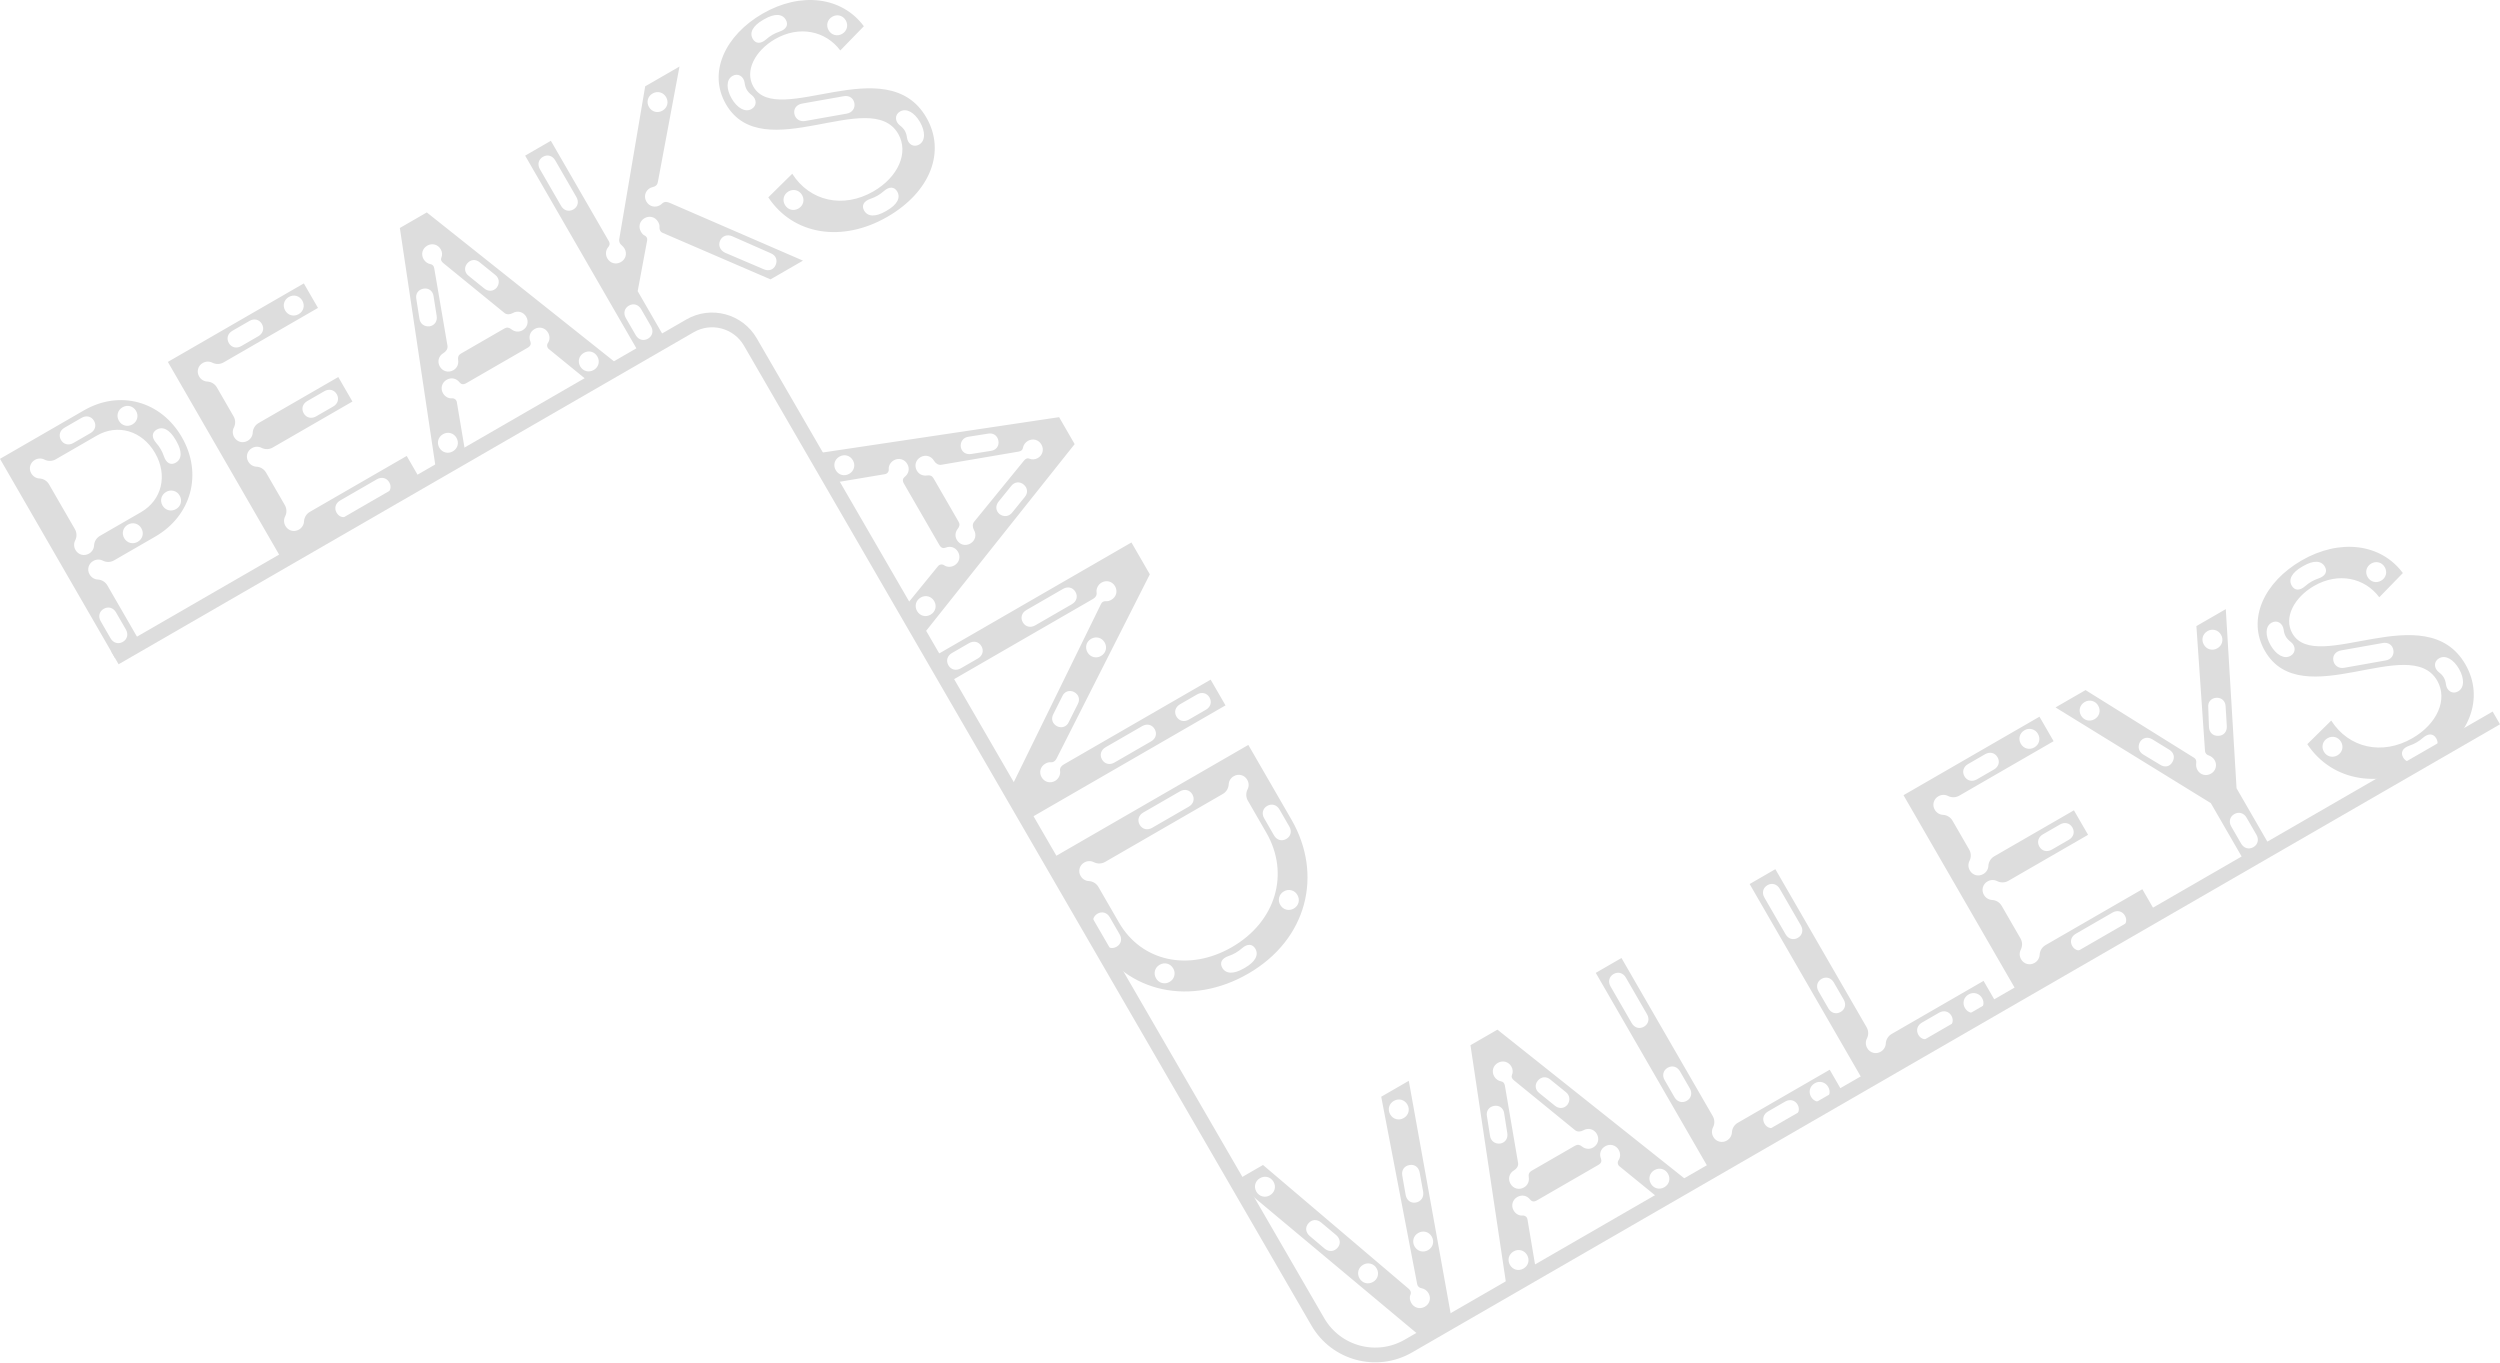
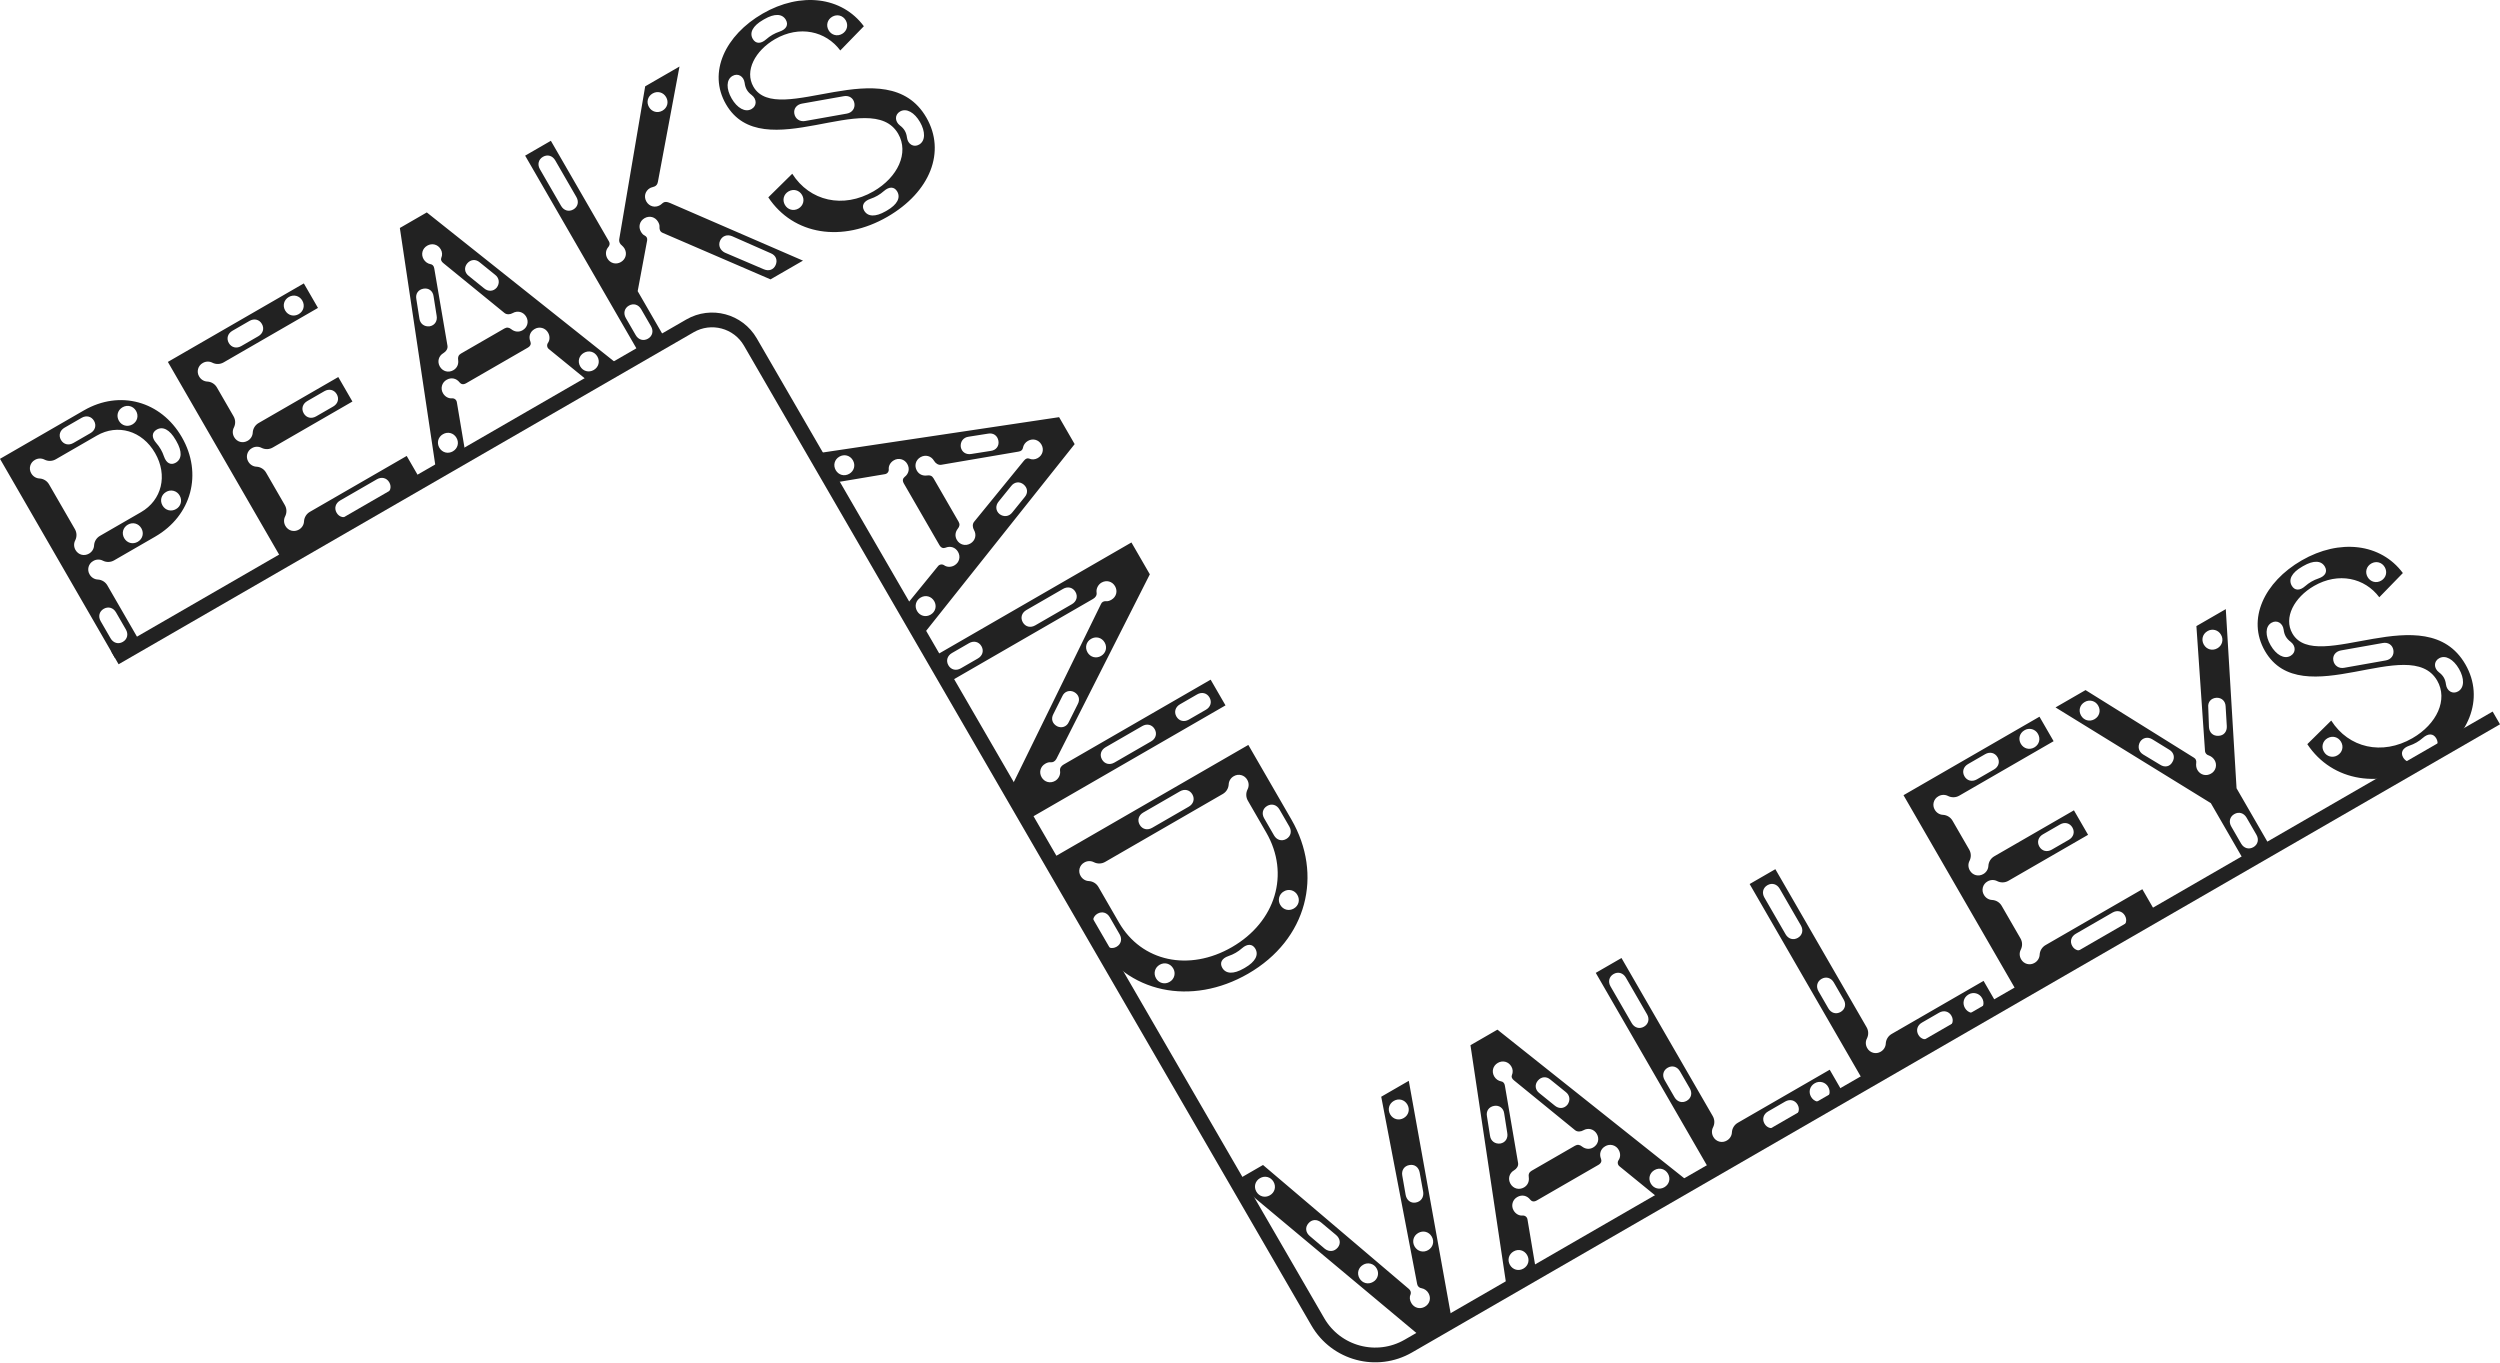
<svg xmlns="http://www.w3.org/2000/svg" id="uuid-52abb6f7-c17a-470b-969d-ede2e11ae9a1" data-name="レイヤー 1" width="339.387" height="184.942" viewBox="0 0 339.387 184.942">
  <defs>
-     <filter id="displacement-01">
-       <feTurbulence type="fractalNoise" baseFrequency="0.05" numOctaves="3" result="noise" />
-       <feDisplacementMap in2="noise" in="SourceGraphic" scale="2" />
-     </filter>
-     <filter id="displacement-02">
-       <feTurbulence type="fractalNoise" baseFrequency="0.08" numOctaves="3" result="noise" />
-       <feDisplacementMap in2="noise" in="SourceGraphic" scale="5" />
-     </filter>
    <style>
      .uuid-7cbbb1c2-2bc4-4667-9945-9eab3d6a79e4 {
-         fill: #dddddd;
+         fill: #222222;
        stroke-width: 0px;
-         will-change: filter;
-         @media (prefers-reduced-motion: no-preference) {
-           animation: 
-             displacement 0.3s linear 0.2s both infinite;
-         }
      }

      .uuid-d120ab1a-add1-4bc7-9344-d2ebf9e6a4f9 {
        fill: none;
-         stroke: #dddddd;
+         stroke: #222222;
        stroke-miterlimit: 10;
        stroke-width: 2px;
-         will-change: filter;
-         @media (prefers-reduced-motion: no-preference) {
-           animation: 
-             displacement 0.3s linear 0.2s both infinite;
-         }
-       }
-       @keyframes displacement {
-         0% {
-           filter: url(#displacement-01);
-         }
-         100% {
-           filter: url(#displacement-02);
-         }
      }
    </style>
  </defs>
  <path d="m338.887 97.463-147.695 85.272a9 9 0 0 1-12.288-3.284l-77.04-133.025a6 6 0 0 0-8.191-2.19L15.6 89.312" class="uuid-d120ab1a-add1-4bc7-9344-d2ebf9e6a4f9" />
  <path d="m0 62.289 11.391-6.577c4.864-2.808 10.462-1.273 13.294 3.633 2.856 4.947 1.328 10.652-3.62 13.508l-5.57 3.216a1.596 1.596 0 0 1-1.524.048 1.352 1.352 0 0 0-1.31.036 1.312 1.312 0 0 0-.492 1.836c.24.416.664.67 1.117.686a1.595 1.595 0 0 1 1.295.804l4.512 7.816-3.492 2.016L0 62.289ZM13.668 84.33l1.344 2.328c.36.624 1.04.84 1.663.48s.776-1.056.416-1.68l-1.344-2.328c-.36-.624-1.04-.841-1.664-.481s-.775 1.057-.415 1.681Zm-.897-10.29a1.596 1.596 0 0 1 .803-1.296l5.571-3.217c2.827-1.632 3.658-4.994 1.906-8.029s-5.08-3.996-7.906-2.364L7.574 62.35a1.596 1.596 0 0 1-1.524.049 1.352 1.352 0 0 0-1.31.035 1.312 1.312 0 0 0-.492 1.836c.24.416.664.67 1.117.686a1.596 1.596 0 0 1 1.295.804l3.505 6.07c.287.498.278 1.059.048 1.524-.212.4-.204.894.036 1.31.384.665 1.17.876 1.836.492.415-.24.67-.664.686-1.117ZM9.958 60.141l2.328-1.344c.623-.36.84-1.04.48-1.663-.36-.624-1.057-.775-1.68-.415l-2.328 1.344c-.624.36-.841 1.04-.481 1.663.36.624 1.057.776 1.68.415Zm9.233 11.576c-.384-.665-1.171-.876-1.836-.492s-.876 1.17-.492 1.836c.384.665 1.17.876 1.836.492s.876-1.171.492-1.836Zm5.196-4.441a1.312 1.312 0 0 0-1.836-.492c-.665.384-.876 1.17-.492 1.836s1.171.876 1.836.492a1.312 1.312 0 0 0 .492-1.836ZM18.47 55.782c-.384-.665-1.17-.876-1.836-.492s-.876 1.17-.492 1.836 1.17.876 1.836.492.876-1.171.492-1.836Zm5.472 4.102-.096-.167c-.816-1.413-1.747-1.873-2.578-1.393-.665.384-.71 1.074-.063 1.81a5.214 5.214 0 0 1 1.055 1.829c.314.928.935 1.234 1.6.85.831-.48.898-1.516.082-2.93ZM22.788 49.132l18.459-10.657 1.92 3.326-12.805 7.393a1.596 1.596 0 0 1-1.524.048 1.352 1.352 0 0 0-1.31.036 1.312 1.312 0 0 0-.491 1.836c.24.415.663.67 1.116.685a1.596 1.596 0 0 1 1.295.804l2.256 3.908c.289.499.28 1.059.05 1.524-.213.4-.205.894.035 1.31.384.665 1.17.876 1.836.492.416-.24.67-.664.686-1.117a1.596 1.596 0 0 1 .803-1.295l10.81-6.24 1.92 3.325-10.81 6.24a1.596 1.596 0 0 1-1.523.05 1.352 1.352 0 0 0-1.31.035 1.312 1.312 0 0 0-.492 1.836c.24.416.664.67 1.117.685a1.596 1.596 0 0 1 1.295.805l2.544 4.406c.288.5.279 1.059.049 1.524-.213.4-.205.894.035 1.31.385.665 1.171.876 1.836.492.416-.24.67-.664.686-1.116a1.596 1.596 0 0 1 .804-1.296l13.137-7.585 1.968 3.41-18.79 10.848-15.602-27.022Zm9.958-2.146 2.328-1.345c.623-.36.841-1.04.48-1.663-.359-.623-1.057-.775-1.68-.415l-2.328 1.344c-.624.36-.84 1.04-.481 1.663.36.624 1.057.776 1.68.416Zm14.631 23.037 4.989-2.88c.623-.36.84-1.04.48-1.663s-1.057-.776-1.68-.416l-4.99 2.88c-.623.36-.84 1.04-.48 1.664s1.057.775 1.681.415ZM42.91 56.527l2.329-1.344c.623-.36.84-1.04.48-1.664-.36-.623-1.057-.775-1.68-.415l-2.329 1.344c-.623.36-.84 1.04-.48 1.663.36.624 1.057.776 1.68.416ZM41.042 40.81c-.384-.665-1.17-.876-1.836-.492s-.876 1.17-.492 1.836 1.171.876 1.836.492.876-1.171.492-1.836ZM54.281 30.95l3.659-2.113 26.244 20.878-3.991 2.304-5.653-4.607a.618.618 0 0 1-.159-.851c.278-.382.287-.942.023-1.399a1.312 1.312 0 0 0-1.835-.492c-.624.36-.841 1.04-.564 1.711.102.273.055.578-.36.818l-8.356 4.824c-.416.24-.702.128-.888-.097-.443-.576-1.14-.728-1.764-.368a1.312 1.312 0 0 0-.492 1.837c.264.457.753.728 1.224.679.321-.02.614.2.657.563l1.205 7.175-3.991 2.304-4.959-33.167Zm7.69 28.486c-.385-.666-1.172-.876-1.837-.492s-.876 1.17-.492 1.836c.384.665 1.17.876 1.836.492s.876-1.171.492-1.836Zm.226-10.552c-.067-.405.045-.691.377-.883l5.904-3.408c.332-.192.636-.146.953.115.406.32.972.436 1.513.124.665-.384.876-1.171.492-1.836s-1.171-.876-1.836-.492c-.333.192-.803.242-1.12-.02l-8.277-6.75c-.292-.219-.395-.492-.3-.713a1.275 1.275 0 0 0-.071-1.179c-.384-.665-1.171-.876-1.836-.492s-.876 1.17-.492 1.836c.216.374.574.611.944.675.238.028.465.23.508.593l1.792 10.495c.067.405-.211.787-.544.98-.665.383-.876 1.17-.492 1.835s1.17.876 1.836.492c.54-.312.723-.86.649-1.372Zm-2.92-6.019-.417-2.642c-.087-.726-.672-1.164-1.374-1.035-.702.128-1.099.69-.97 1.39l.416 2.643c.087.726.672 1.164 1.398 1.077.702-.128 1.075-.73.947-1.433Zm7.924-5.572-2.08-1.682c-.544-.462-1.228-.4-1.69.144-.462.544-.376 1.27.21 1.708l2.08 1.682c.543.462 1.252.44 1.714-.103.437-.586.35-1.311-.234-1.75Zm13.893 11.102c-.384-.666-1.171-.876-1.836-.492s-.877 1.17-.492 1.836c.383.665 1.17.876 1.836.492s.876-1.171.492-1.836ZM71.29 21.13l3.493-2.017 7.896 13.677c.144.25.098.554-.145.805-.32.406-.37.99-.082 1.489.384.665 1.17.876 1.836.492s.876-1.171.492-1.836a1.718 1.718 0 0 0-.348-.41c-.293-.219-.419-.534-.372-.837l3.527-20.773 4.657-2.688-2.932 15.66c-.128.74-.735.647-1.068.84-.665.383-.876 1.17-.492 1.835s1.17.876 1.836.492c.416-.24.497-.675 1.38-.298l18.04 7.821-4.406 2.544-14.616-6.305c-.352-.13-.478-.445-.456-.79.029-.239-.05-.47-.194-.72-.384-.665-1.17-.876-1.836-.492s-.876 1.17-.492 1.836c.144.25.306.434.526.528.245.136.365.343.32.647l-1.286 6.895 3.816 6.61-3.492 2.016L71.291 21.13Zm6.962 5.624-2.88-4.988c-.36-.624-1.04-.841-1.663-.48s-.776 1.056-.416 1.68l2.88 4.989c.36.623 1.04.84 1.664.48s.775-1.057.415-1.68Zm6.706 16.417 1.344 2.327c.36.624 1.04.841 1.664.481s.775-1.057.415-1.68l-1.344-2.329c-.36-.623-1.04-.84-1.663-.48s-.776 1.057-.416 1.68Zm19.712-8.776-5.28-2.328c-.662-.283-1.358-.048-1.64.614-.284.663.035 1.31.655 1.617l5.297 2.263c.663.283 1.317.071 1.6-.59.282-.663.03-1.293-.632-1.576ZM90.428 13.184c-.384-.665-1.17-.876-1.836-.492s-.876 1.171-.492 1.836 1.17.876 1.836.492.876-1.17.492-1.836ZM104.3 26.792l3.25-3.205c2.374 3.728 6.91 4.768 11.025 2.392 3.326-1.92 4.848-5.238 3.36-7.815-3.72-6.444-18.39 4.63-23.383-4.017-2.496-4.323-.09-9.371 4.983-12.3 5.155-2.976 10.743-2.322 13.738 1.714l-3.2 3.29c-1.965-2.636-5.542-3.454-8.868-1.534-2.66 1.537-4.172 4.294-2.924 6.456 3.264 5.654 18.102-5.13 23.478 4.183 2.664 4.614.563 10.095-5.298 13.48-6.112 3.528-12.755 2.486-16.16-2.644Zm2.256 1.026c.384.665 1.17.877 1.836.493s.876-1.172.492-1.837-1.17-.875-1.836-.491-.876 1.17-.492 1.835Zm-4.508-14.913c-.586-.438-.873-.936-.96-1.663-.117-.874-.9-1.365-1.648-.933-.873.504-.861 1.772-.117 3.06.744 1.29 1.836 1.934 2.71 1.43.748-.432.714-1.355.015-1.894Zm12.505.153-5.683 1.008c-.701.128-1.163.672-1.035 1.374.128.702.755 1.116 1.457.988l5.682-1.008c.702-.128 1.14-.713 1.012-1.416-.129-.702-.731-1.074-1.433-.946Zm-10.8-10.45-.167.097c-1.413.816-1.874 1.747-1.394 2.578.384.665 1.076.71 1.81.064a5.217 5.217 0 0 1 1.83-1.057c.928-.313 1.234-.934.85-1.599-.48-.831-1.516-.898-2.93-.082Zm16.24 23.329a5.234 5.234 0 0 1-1.83 1.056c-.927.313-1.234.934-.85 1.6.48.83 1.516.898 2.93.082l.166-.096c1.414-.817 1.874-1.748 1.394-2.579-.384-.665-1.075-.71-1.81-.063Zm-7.505-21.83c.384.664 1.171.875 1.836.491s.876-1.17.492-1.836-1.17-.876-1.836-.492-.876 1.171-.492 1.836Zm12.405 12.46c-.744-1.29-1.837-1.933-2.71-1.43-.748.433-.714 1.355-.015 1.894.585.438.873.937.96 1.663.117.875.899 1.366 1.648.934.873-.504.86-1.773.117-3.061ZM143.778 56.632l2.112 3.659-20.877 26.244-2.304-3.991 4.607-5.653a.618.618 0 0 1 .85-.159c.383.278.942.287 1.4.023.665-.384.876-1.17.492-1.835-.36-.624-1.04-.841-1.712-.564-.273.102-.577.055-.817-.36l-4.824-8.356c-.24-.416-.128-.702.097-.888.575-.443.727-1.14.367-1.764a1.312 1.312 0 0 0-1.836-.492c-.457.264-.729.753-.68 1.224.02.321-.199.614-.562.657l-7.175 1.205-2.305-3.991 33.167-4.959Zm-28.486 7.69c.665-.385.876-1.172.492-1.837s-1.171-.876-1.837-.492c-.664.384-.875 1.17-.491 1.836s1.17.876 1.836.492Zm11.04 19.123c.666-.384.877-1.171.493-1.836s-1.171-.877-1.837-.492c-.664.383-.875 1.17-.491 1.836s1.17.876 1.836.492Zm-.488-18.897c.404-.068.69.045.882.377l3.409 5.904c.192.332.146.636-.115.953-.32.406-.436.972-.124 1.513.384.665 1.17.876 1.836.492s.876-1.171.492-1.836c-.192-.333-.242-.803.019-1.12l6.75-8.277c.22-.292.493-.395.714-.3.376.17.804.145 1.178-.071.666-.384.876-1.171.492-1.836s-1.17-.876-1.836-.492a1.375 1.375 0 0 0-.674.943c-.029.239-.23.466-.593.51l-10.496 1.79c-.404.068-.787-.21-.979-.543-.384-.665-1.17-.876-1.836-.492s-.876 1.17-.492 1.836c.312.54.86.723 1.373.65Zm6.018-2.92 2.642-.417c.726-.087 1.164-.672 1.036-1.374-.128-.702-.69-1.099-1.392-.97l-2.642.416c-.726.087-1.163.672-1.077 1.398.128.702.731 1.075 1.433.947Zm5.573 7.923 1.682-2.08c.462-.543.4-1.227-.145-1.69-.543-.461-1.27-.375-1.708.21l-1.681 2.08c-.462.544-.441 1.253.103 1.715.585.437 1.31.35 1.749-.235ZM153.598 73.642l2.497 4.323-12.69 25.065c-.195.334-.445.478-.79.456-.238-.03-.47.05-.72.193-.665.384-.876 1.171-.492 1.836s1.171.877 1.836.493c.458-.265.747-.82.673-1.332-.067-.404.152-.697.484-.889l19.955-11.52 2.017 3.491-27.023 15.602-2.304-3.991 12.415-25.35c.112-.285.361-.43.707-.407.238.029.47-.05.72-.194.664-.384.875-1.171.491-1.836s-1.171-.876-1.836-.492c-.457.264-.746.819-.673 1.33.067.405-.152.698-.484.89l-19.789 11.425-2.016-3.492 27.022-15.601Zm-23.169 17.09 2.328-1.344c.624-.36.841-1.04.481-1.663s-1.057-.776-1.681-.416l-2.328 1.344c-.624.36-.84 1.04-.48 1.664s1.057.775 1.68.415Zm14.674 7.27 1.21-2.416c.348-.645.137-1.3-.508-1.647-.62-.308-1.316-.072-1.599.59l-1.21 2.417c-.348.645-.136 1.299.508 1.647.62.307 1.316.072 1.6-.59ZM140.532 84.9l4.988-2.88c.624-.36.84-1.04.48-1.664s-1.056-.775-1.68-.415l-4.989 2.88c-.623.36-.84 1.04-.48 1.663s1.057.776 1.68.416Zm10.752 18.624 4.989-2.88c.624-.36.84-1.04.48-1.663s-1.056-.776-1.68-.416l-4.989 2.88c-.623.36-.84 1.04-.48 1.664s1.057.775 1.68.415Zm-1.815-14.473c.666-.384.876-1.17.492-1.835s-1.17-.876-1.836-.492-.876 1.17-.492 1.836 1.171.875 1.836.491Zm11.918 8.64 2.328-1.343c.623-.36.84-1.04.48-1.664s-1.057-.775-1.68-.415l-2.328 1.344c-.624.36-.841 1.04-.481 1.663s1.057.776 1.68.416ZM169.467 101.127l5.857 10.144c4.296 7.442 2.18 16.257-5.885 20.914-7.65 4.416-16.505 2.711-20.753-4.648l-6.241-10.809 27.022-15.601Zm-20.89 24.59 1.343 2.328c.36.623 1.04.84 1.664.48s.775-1.057.415-1.68l-1.344-2.329c-.36-.624-1.04-.84-1.663-.48s-.776 1.056-.416 1.68Zm-.754-6.107a1.597 1.597 0 0 1 1.296.805l2.784 4.822c3.072 5.321 9.52 6.698 15.34 3.337 5.945-3.432 7.9-9.937 4.659-15.549l-2.496-4.323a1.597 1.597 0 0 1-.049-1.525 1.35 1.35 0 0 0-.035-1.31 1.313 1.313 0 0 0-1.836-.492 1.35 1.35 0 0 0-.686 1.117 1.595 1.595 0 0 1-.804 1.296l-15.964 9.217a1.595 1.595 0 0 1-1.524.048 1.35 1.35 0 0 0-1.31.035 1.313 1.313 0 0 0-.492 1.837c.24.415.664.67 1.117.685Zm10.951 13.688a1.313 1.313 0 0 0 .492-1.836c-.384-.665-1.171-.876-1.836-.492s-.876 1.171-.493 1.836a1.313 1.313 0 0 0 1.837.492Zm-2.374-20.913 4.989-2.88c.624-.36.84-1.04.48-1.664s-1.057-.775-1.68-.415l-4.989 2.88c-.624.36-.84 1.04-.48 1.664s1.057.776 1.68.415Zm12.458 19.082.166-.096c1.414-.816 1.874-1.747 1.394-2.578-.384-.665-1.075-.71-1.81-.064a5.232 5.232 0 0 1-1.83 1.056c-.927.314-1.233.935-.85 1.6.48.83 1.517.898 2.93.082Zm5.437-10.457a1.313 1.313 0 0 0-.491 1.837c.383.665 1.17.876 1.836.492s.875-1.171.492-1.836a1.312 1.312 0 0 0-1.837-.493Zm-2.681-9.925 1.344 2.328c.36.624 1.04.841 1.663.481.624-.36.775-1.057.415-1.68l-1.344-2.329c-.36-.623-1.04-.84-1.663-.48-.624.36-.775 1.057-.415 1.68ZM167.636 160.36l3.824-2.208 19.808 16.833c.227.202.33.475.218.761-.172.377-.105.781.112 1.155.384.665 1.17.876 1.836.492s.876-1.17.492-1.836a1.376 1.376 0 0 0-.944-.675.683.683 0 0 1-.592-.545l-4.882-25.45 3.741-2.16 5.874 32.638-3.991 2.305-25.496-21.31Zm5.252.071c-.384-.665-1.171-.875-1.836-.491s-.877 1.17-.493 1.836 1.172.876 1.837.492.876-1.171.492-1.837Zm8.499 7.233-2.038-1.706c-.544-.462-1.253-.44-1.714.103-.504.568-.376 1.27.168 1.732l2.062 1.747c.585.439 1.27.376 1.732-.168.462-.544.334-1.246-.21-1.708Zm5.498 4.53a1.312 1.312 0 0 0-1.836-.491c-.665.384-.876 1.17-.492 1.835s1.17.877 1.836.493a1.312 1.312 0 0 0 .492-1.837Zm7.483-4.32c-.384-.665-1.17-.876-1.836-.492s-.876 1.171-.492 1.836 1.17.876 1.836.492.876-1.17.492-1.836Zm-1.158-6.039-.482-2.659c-.129-.701-.672-1.164-1.416-1.011-.702.128-1.075.73-.946 1.433l.458 2.618c.128.702.672 1.164 1.374 1.035.702-.128 1.099-.69 1.012-1.416Zm-2.155-11.892c-.384-.665-1.171-.876-1.836-.492s-.876 1.17-.492 1.836 1.17.876 1.836.492.876-1.171.492-1.836ZM199.624 141.892l3.658-2.113 26.244 20.878-3.99 2.304-5.654-4.607a.618.618 0 0 1-.159-.85c.279-.383.288-.942.023-1.4a1.312 1.312 0 0 0-1.835-.492c-.624.36-.841 1.04-.564 1.712.102.273.056.577-.36.817l-8.356 4.824c-.416.24-.702.128-.887-.097-.444-.576-1.14-.727-1.765-.367a1.313 1.313 0 0 0-.492 1.836c.264.457.754.729 1.224.679.321-.02.614.2.658.563l1.204 7.175-3.99 2.305-4.96-33.167Zm7.688 28.486c-.383-.665-1.17-.876-1.836-.492s-.876 1.171-.492 1.836c.384.666 1.171.876 1.836.492s.877-1.17.492-1.836Zm.228-10.552c-.068-.404.044-.69.376-.883l5.904-3.408c.332-.192.636-.146.953.115.406.32.972.436 1.513.124.665-.384.876-1.17.492-1.836s-1.171-.876-1.836-.492c-.333.192-.803.242-1.12-.019l-8.276-6.75c-.293-.22-.396-.493-.301-.714a1.275 1.275 0 0 0-.071-1.179c-.384-.665-1.171-.876-1.836-.492s-.876 1.171-.492 1.836c.216.375.574.611.944.675.238.029.465.23.509.593l1.79 10.495c.068.405-.21.788-.543.98-.665.384-.875 1.17-.491 1.836s1.17.876 1.835.492c.54-.312.723-.86.65-1.373Zm-2.921-6.019-.417-2.641c-.086-.726-.672-1.164-1.374-1.036-.702.128-1.098.69-.97 1.392l.416 2.642c.087.725.672 1.163 1.399 1.077.702-.128 1.074-.731.946-1.434Zm7.924-5.572-2.08-1.682c-.543-.462-1.228-.4-1.69.145-.462.543-.375 1.27.21 1.707l2.08 1.682c.544.462 1.252.441 1.714-.103.438-.585.351-1.311-.234-1.749Zm13.893 11.102c-.384-.665-1.17-.876-1.836-.492s-.876 1.171-.492 1.836c.384.666 1.17.876 1.836.492s.876-1.17.492-1.836ZM216.633 132.071l3.492-2.016 12.385 21.452c.288.499.279 1.058.048 1.524-.212.4-.204.894.036 1.31a1.313 1.313 0 0 0 1.836.491c.416-.24.67-.663.686-1.116a1.597 1.597 0 0 1 .804-1.296l12.472-7.2 1.968 3.409-18.126 10.465-15.601-27.023Zm6.962 5.626-2.88-4.989c-.36-.623-1.04-.84-1.664-.48s-.775 1.057-.415 1.68l2.88 4.989c.36.624 1.04.84 1.663.48s.776-1.057.416-1.68Zm5.808 10.06-1.344-2.328c-.36-.623-1.04-.84-1.664-.48s-.775 1.057-.415 1.68l1.344 2.329c.36.623 1.04.84 1.664.48s.775-1.057.415-1.68Zm11.819 5.206 2.328-1.345c.623-.36.841-1.04.48-1.663s-1.057-.775-1.68-.416l-2.328 1.345c-.624.36-.841 1.04-.481 1.663s1.057.776 1.68.416Zm6.966-5.408a1.313 1.313 0 0 0-1.836-.492c-.666.384-.877 1.171-.493 1.836s1.171.876 1.837.492c.665-.384.876-1.17.492-1.836ZM237.521 120.012l3.492-2.017 12.385 21.452c.288.499.279 1.059.049 1.524-.213.4-.205.894.035 1.31a1.313 1.313 0 0 0 1.836.492c.416-.24.67-.664.686-1.117a1.595 1.595 0 0 1 .804-1.295l12.472-7.201 1.968 3.409-18.126 10.465-15.6-27.022Zm6.961 5.625-2.88-4.988c-.36-.624-1.04-.841-1.662-.482-.625.36-.776 1.058-.416 1.681l2.88 4.989c.36.624 1.04.841 1.664.48.623-.36.774-1.056.414-1.68Zm5.809 10.061-1.344-2.328c-.36-.624-1.04-.841-1.663-.482-.624.36-.775 1.058-.415 1.681l1.344 2.329c.36.623 1.04.84 1.663.48.624-.36.775-1.056.415-1.68Zm11.819 5.205 2.328-1.344c.623-.36.84-1.04.48-1.664s-1.057-.775-1.68-.415l-2.329 1.344c-.623.36-.84 1.04-.48 1.664s1.057.775 1.68.415Zm6.966-5.408a1.313 1.313 0 0 0-1.836-.492c-.665.384-.876 1.171-.492 1.836s1.171.876 1.836.492a1.313 1.313 0 0 0 .492-1.836ZM258.41 107.952l18.458-10.657 1.92 3.326-12.804 7.392a1.595 1.595 0 0 1-1.524.048 1.351 1.351 0 0 0-1.31.036 1.313 1.313 0 0 0-.492 1.836c.24.416.664.67 1.117.686a1.596 1.596 0 0 1 1.295.804l2.256 3.908c.288.499.279 1.058.049 1.524-.212.4-.204.894.036 1.31.384.665 1.17.875 1.835.491.416-.24.67-.663.686-1.116a1.596 1.596 0 0 1 .804-1.295l10.81-6.241 1.92 3.326-10.81 6.24a1.595 1.595 0 0 1-1.524.049 1.351 1.351 0 0 0-1.31.035 1.313 1.313 0 0 0-.491 1.836c.24.416.664.67 1.116.686a1.596 1.596 0 0 1 1.296.804l2.544 4.407c.288.499.278 1.059.049 1.524-.213.4-.205.894.035 1.31a1.313 1.313 0 0 0 1.836.492c.416-.24.67-.664.686-1.117a1.595 1.595 0 0 1 .803-1.295l13.138-7.585 1.968 3.409-18.791 10.849-15.601-27.022Zm9.958-2.147 2.327-1.344c.624-.36.841-1.04.481-1.663s-1.056-.775-1.68-.415l-2.328 1.344c-.624.36-.842 1.04-.482 1.663.36.624 1.058.775 1.682.415Zm14.63 23.038 4.99-2.88c.623-.36.84-1.04.48-1.664s-1.058-.775-1.681-.415l-4.989 2.88c-.623.36-.84 1.04-.48 1.664s1.057.775 1.68.415Zm-4.466-13.497 2.328-1.344c.624-.36.84-1.04.48-1.663s-1.056-.776-1.68-.415l-2.328 1.343c-.624.36-.84 1.04-.48 1.664.36.624 1.056.776 1.68.415Zm-1.868-15.717a1.312 1.312 0 0 0-1.836-.491c-.665.384-.876 1.17-.492 1.836s1.17.876 1.836.491c.665-.383.876-1.17.492-1.836ZM300.13 109.03l-21.082-12.994 4.075-2.353 14.723 9.182c.245.136.347.41.302.713-.047.304-.004.667.165.958.383.665 1.17.876 1.835.492a1.313 1.313 0 0 0 .493-1.836 1.513 1.513 0 0 0-.748-.622c-.327-.088-.513-.314-.55-.569l-1.171-17.006 3.99-2.304 1.461 24.322 4.704 8.148-3.492 2.016-4.704-8.148Zm-15.29-13.234a1.312 1.312 0 0 0-1.835-.492c-.666.384-.877 1.17-.493 1.836s1.171.876 1.837.492c.665-.384.876-1.171.492-1.836Zm9.674 6-2.324-1.43c-.603-.373-1.305-.245-1.677.359-.348.644-.179 1.322.424 1.695l2.3 1.388c.626.414 1.328.286 1.677-.358.372-.603.203-1.281-.4-1.654Zm11.81 11.529-1.344-2.328c-.36-.624-1.04-.841-1.663-.481-.624.36-.776 1.057-.416 1.68l1.344 2.329c.36.623 1.04.84 1.664.48.624-.36.775-1.057.415-1.68Zm-4.025-14.75-.16-2.678c-.022-.708-.524-1.194-1.233-1.173-.75.045-1.211.589-1.125 1.314l.095 2.662c.046.75.547 1.236 1.297 1.191.709-.02 1.171-.565 1.126-1.315Zm-.787-12.404a1.312 1.312 0 0 0-1.837-.492c-.665.384-.876 1.17-.492 1.836s1.171.876 1.836.492a1.313 1.313 0 0 0 .493-1.836ZM313.228 101.024l3.248-3.205c2.375 3.728 6.91 4.768 11.026 2.392 3.326-1.92 4.847-5.238 3.359-7.815-3.72-6.444-18.39 4.63-23.382-4.017-2.496-4.323-.09-9.371 4.982-12.3 5.155-2.976 10.743-2.322 13.739 1.714l-3.2 3.289c-1.966-2.635-5.542-3.453-8.868-1.533-2.66 1.537-4.173 4.294-2.925 6.456 3.265 5.654 18.103-5.13 23.48 4.182 2.663 4.615.562 10.096-5.3 13.48-6.11 3.529-12.755 2.487-16.16-2.643Zm2.254 1.026a1.313 1.313 0 0 0 1.837.492c.665-.384.876-1.17.492-1.836s-1.171-.875-1.836-.492a1.312 1.312 0 0 0-.493 1.836Zm-4.507-14.913c-.586-.438-.874-.937-.96-1.663-.118-.874-.9-1.365-1.648-.933-.873.504-.862 1.772-.118 3.061s1.837 1.933 2.71 1.429c.749-.433.715-1.355.016-1.894Zm12.504.153-5.682 1.008c-.702.128-1.164.672-1.036 1.374.128.702.755 1.116 1.458.987l5.681-1.007c.702-.128 1.14-.714 1.012-1.416-.128-.702-.73-1.074-1.433-.946Zm-10.8-10.45-.166.097c-1.414.816-1.874 1.747-1.394 2.578.384.665 1.076.71 1.81.063a5.217 5.217 0 0 1 1.83-1.056c.928-.313 1.234-.934.85-1.6-.48-.83-1.516-.898-2.93-.081Zm16.24 23.328a5.217 5.217 0 0 1-1.83 1.057c-.927.313-1.234.934-.85 1.6.48.83 1.517.898 2.93.082l.167-.096c1.413-.816 1.873-1.747 1.393-2.579-.384-.665-1.075-.71-1.81-.064Zm-7.504-21.83c.384.665 1.17.876 1.836.492s.876-1.17.492-1.836-1.17-.876-1.836-.492-.876 1.17-.492 1.836Zm12.404 12.46c-.744-1.288-1.836-1.932-2.71-1.428-.748.432-.714 1.354-.015 1.893.586.438.874.937.96 1.663.118.875.9 1.366 1.648.933.873-.504.861-1.772.117-3.06Z" class="uuid-7cbbb1c2-2bc4-4667-9945-9eab3d6a79e4" />
</svg>
